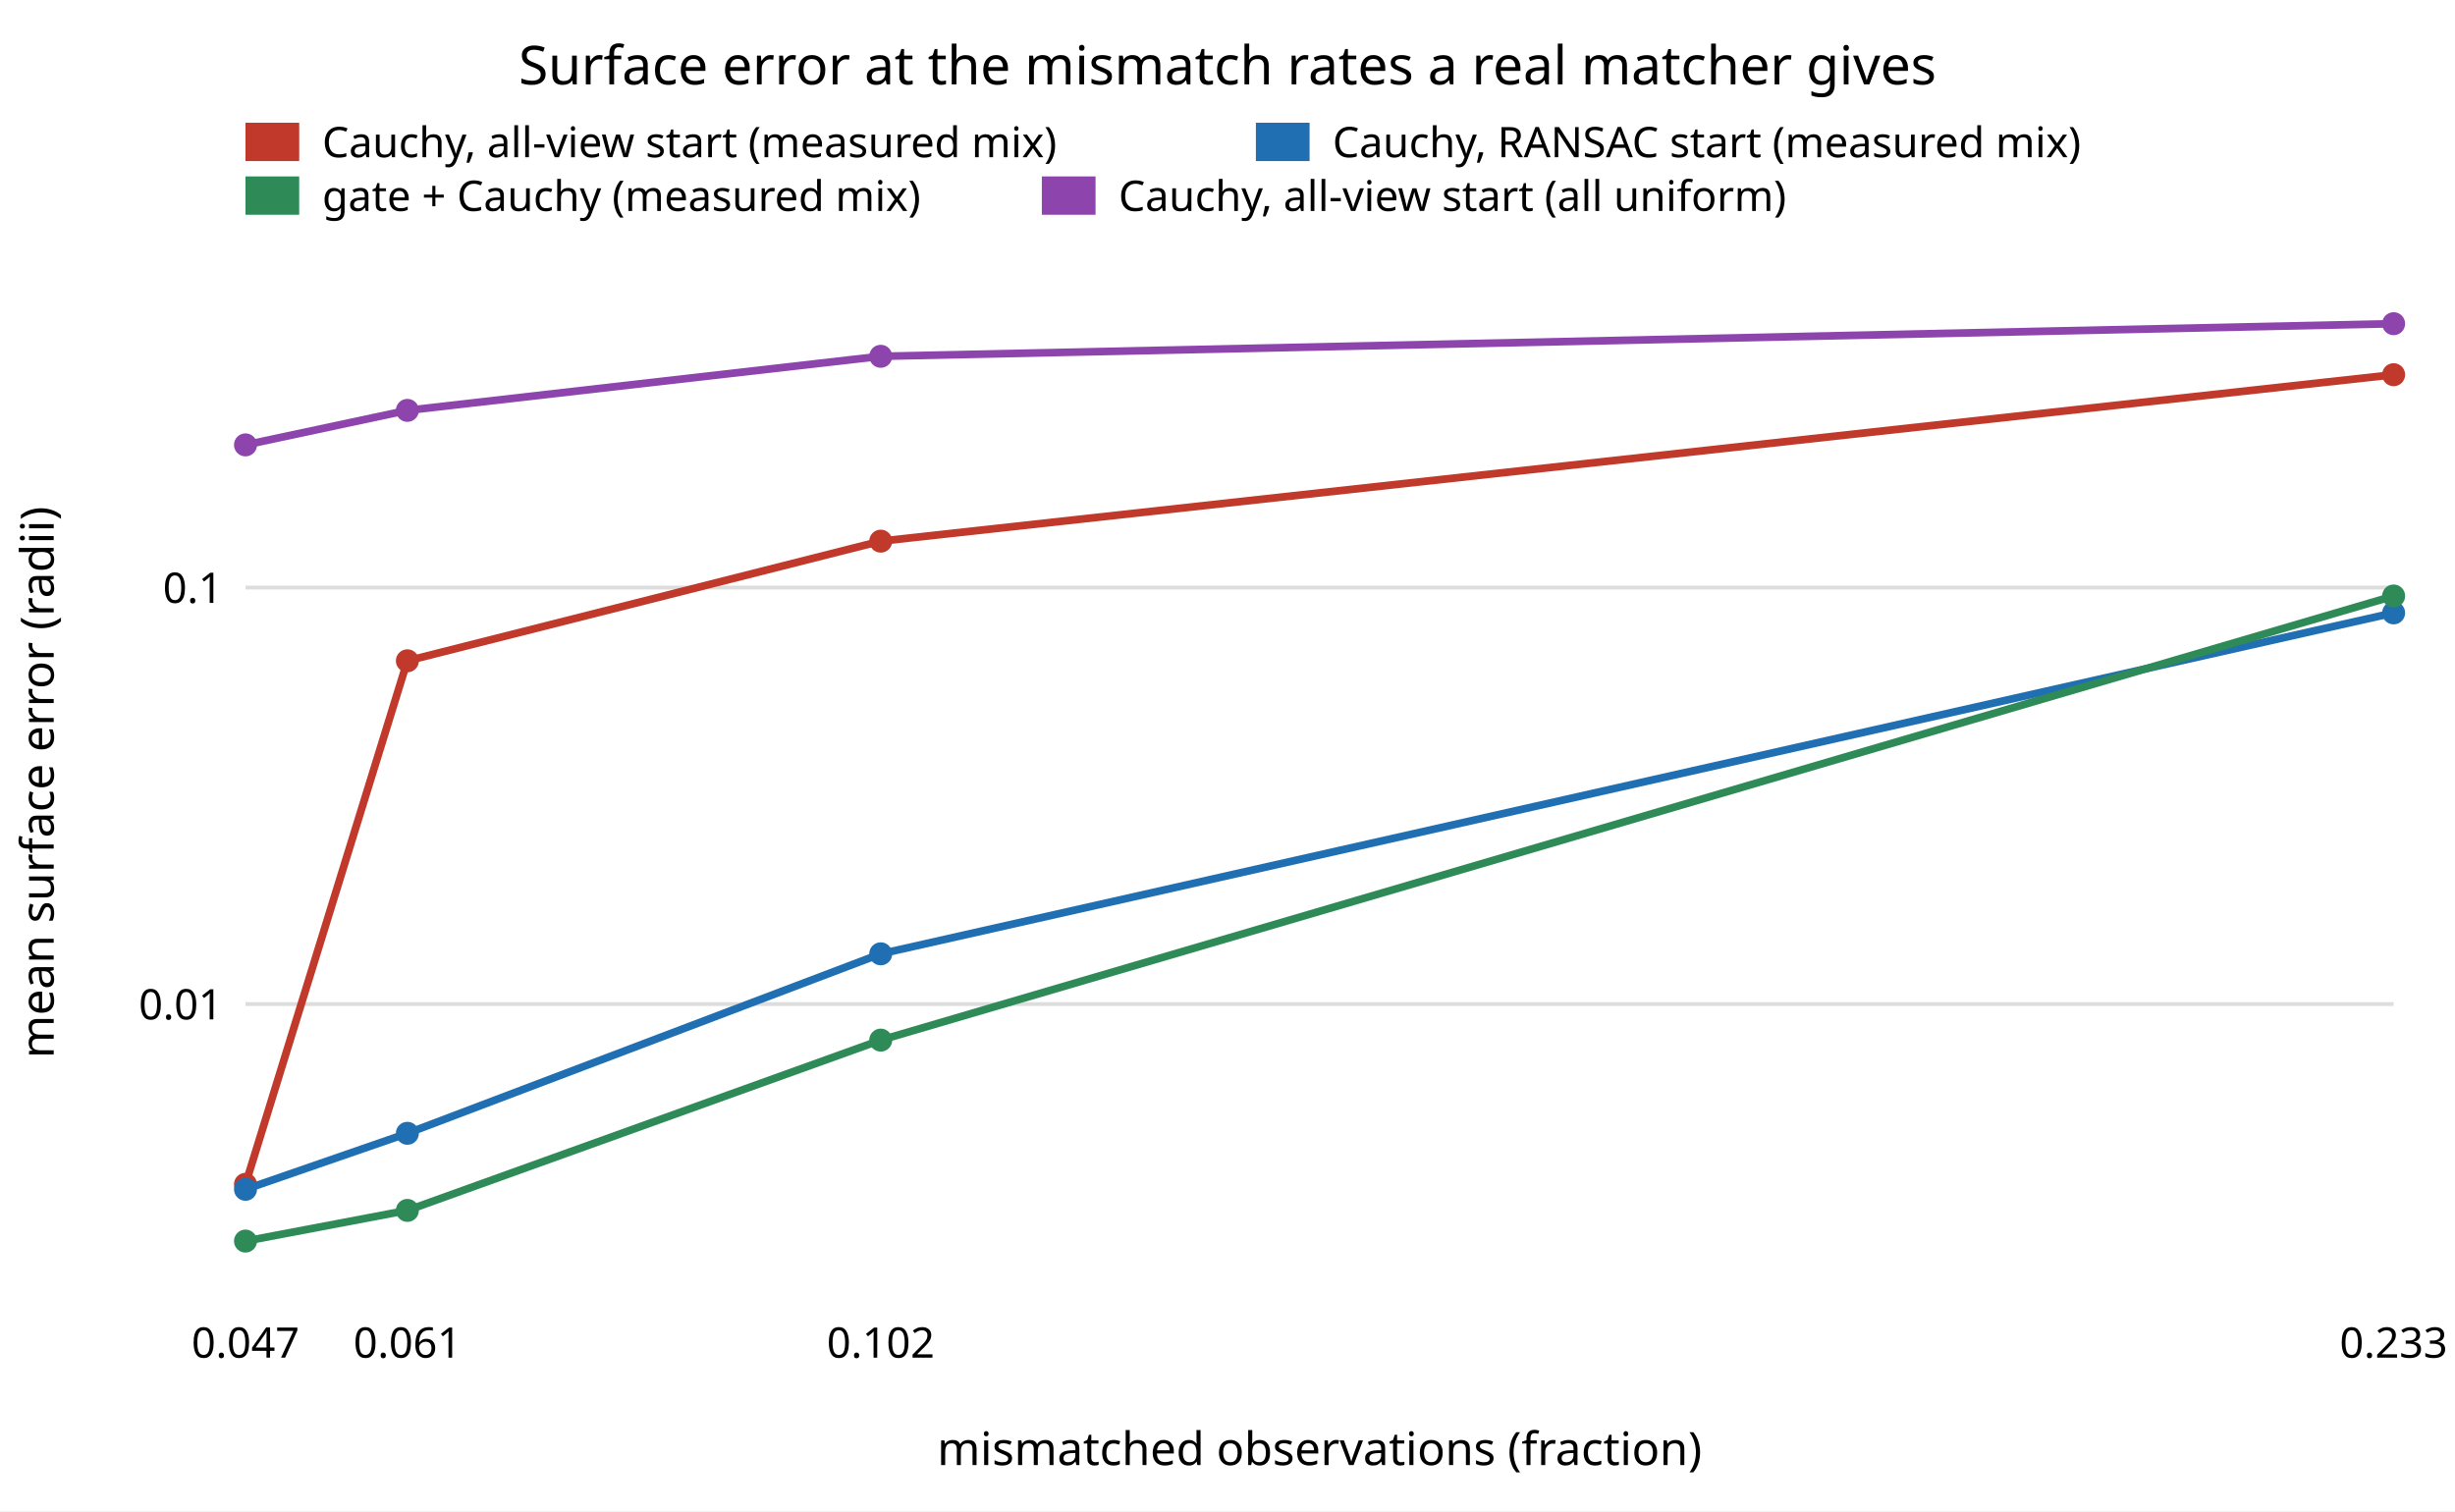
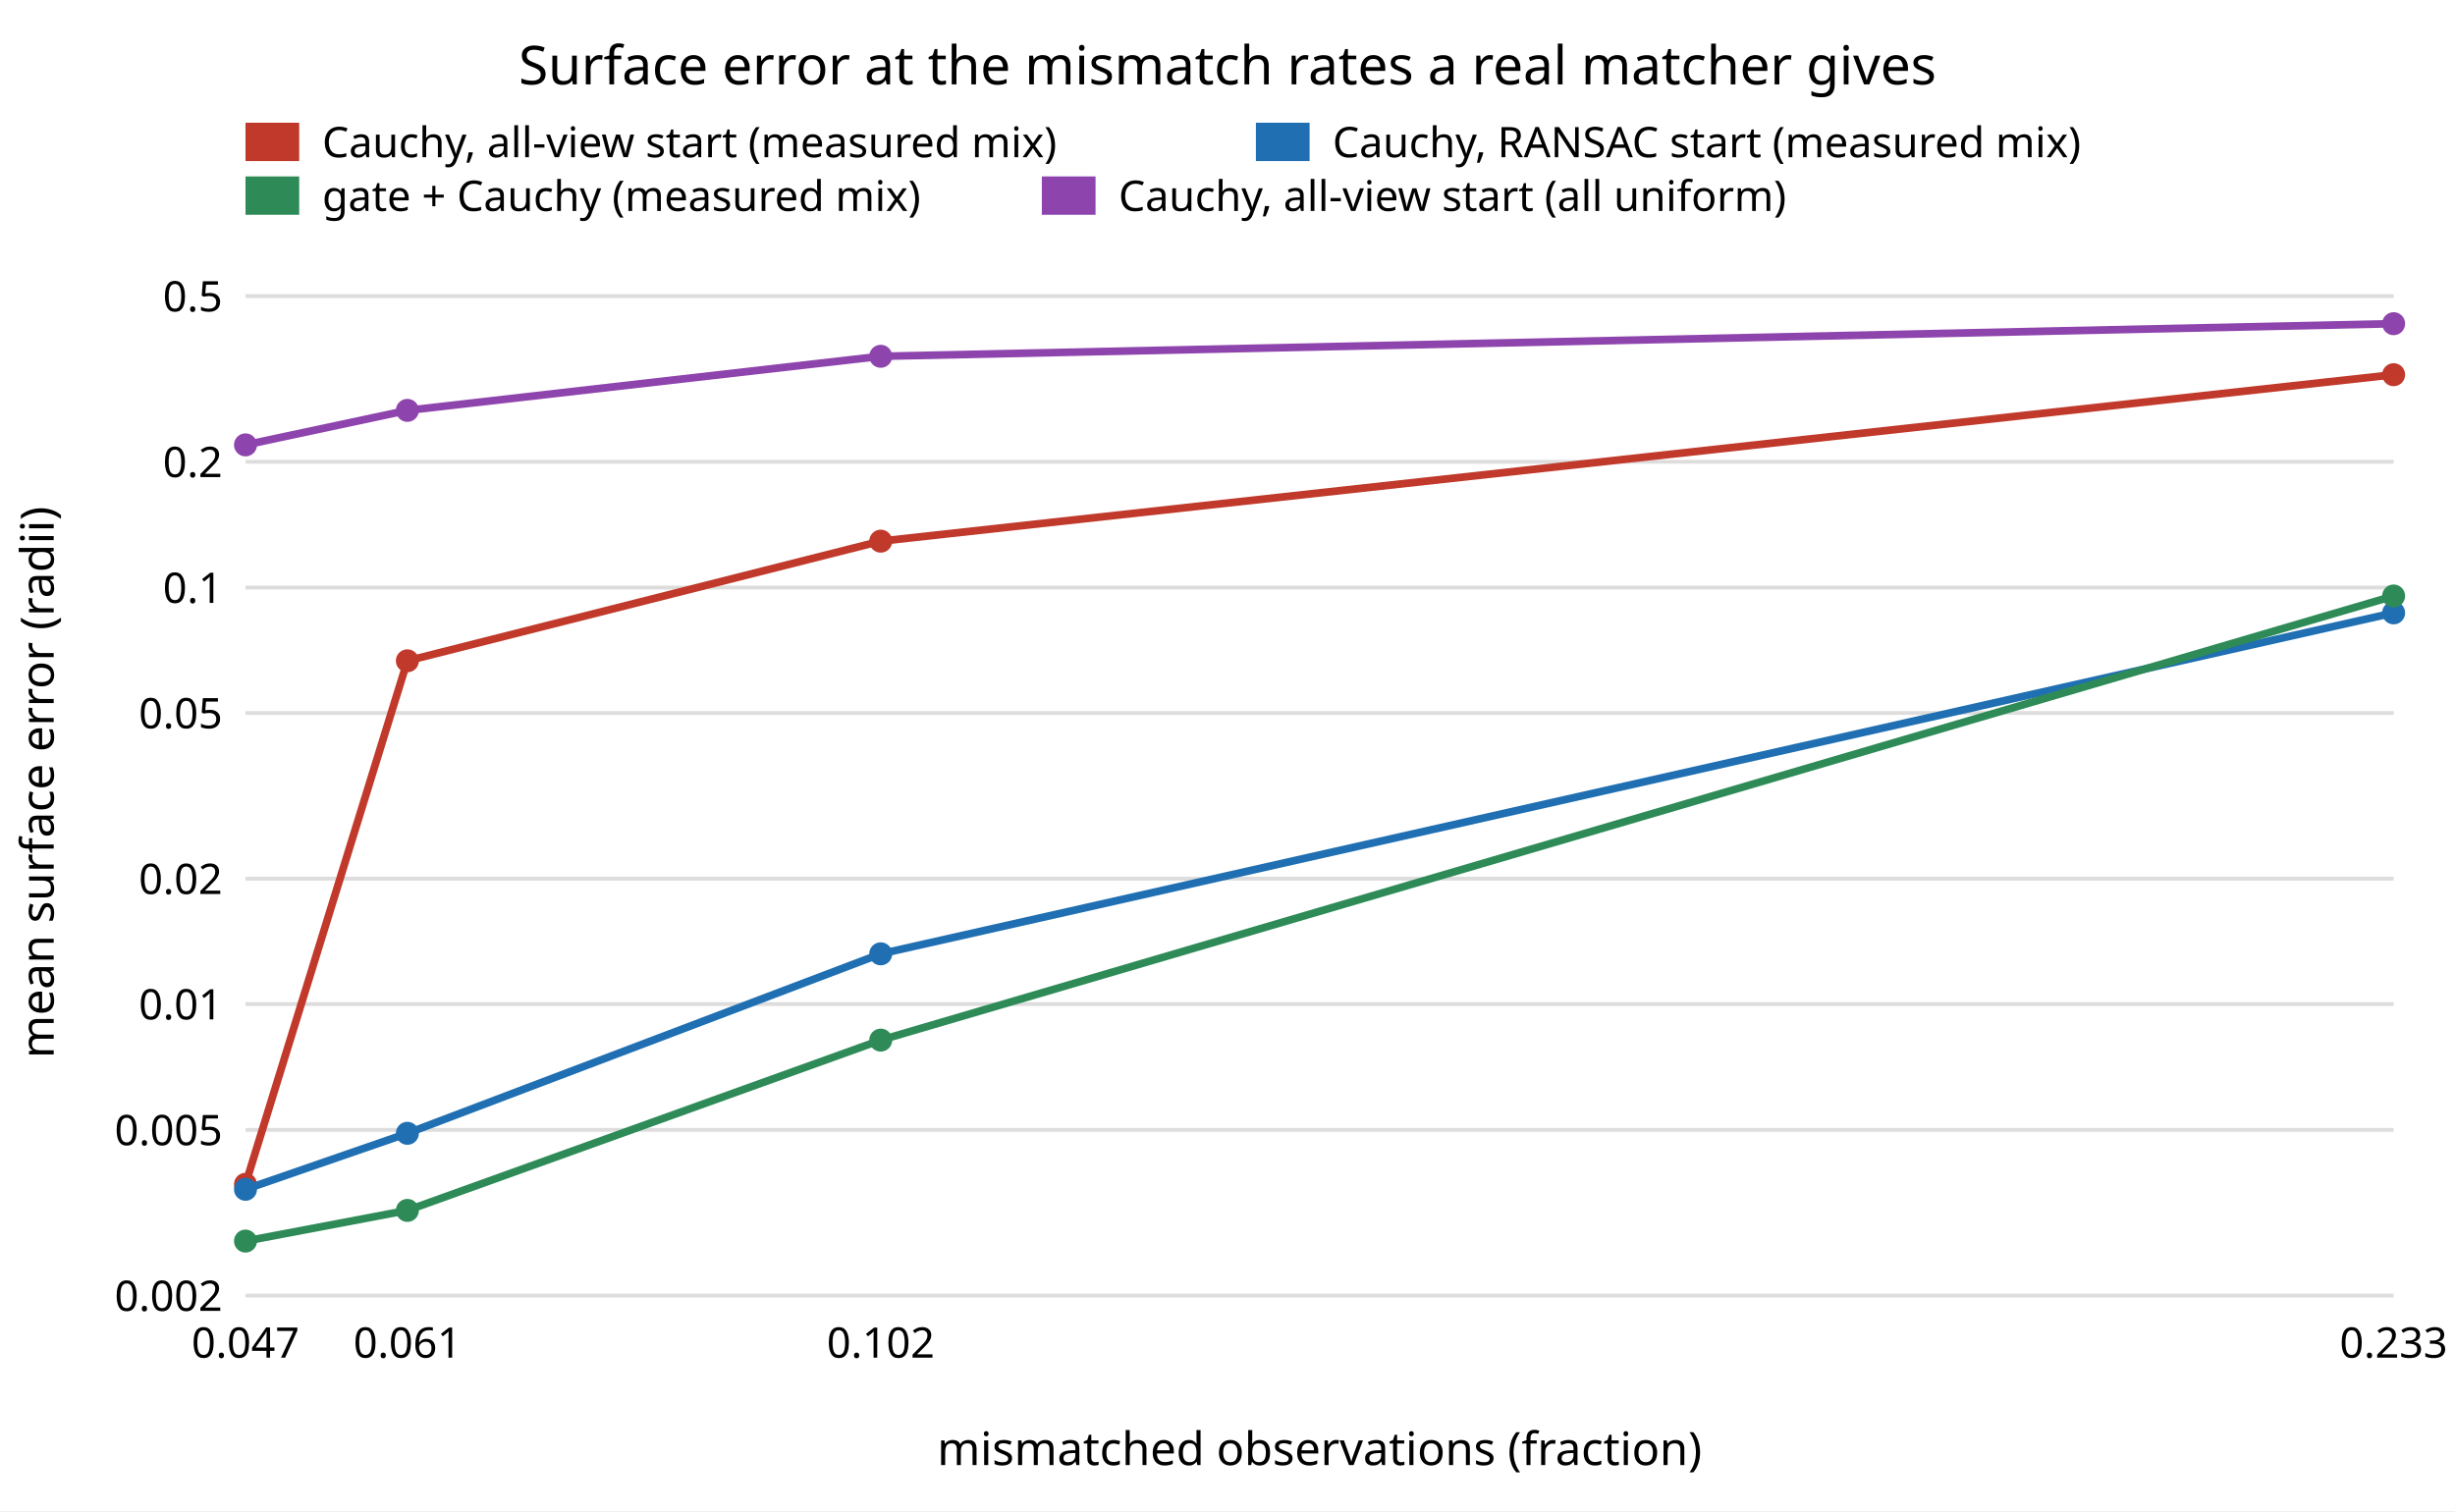
<svg xmlns="http://www.w3.org/2000/svg" viewBox="0 0 640 394" role="img" aria-label="Line plot of mean surface error against the mismatch rate for measured SIFT mixes (ratio test 0.9 to 0.6), with Cauchy adjustment from the all-view start, from a RANSAC start and after the epipolar gate, and the all-uniform-pixel assumption">
  <rect width="640" height="394" fill="#fff" />
  <text x="320.0" y="22" text-anchor="middle" font-family="sans-serif" font-size="14">Surface error at the mismatch rates a real matcher gives</text>
+   <line x1="64" x2="624" y1="337.8" y2="337.8" stroke="#ddd" />
+   <text x="58" y="341.8" text-anchor="end" font-family="sans-serif" font-size="11">0.002</text>
+   <line x1="64" x2="624" y1="294.6" y2="294.6" stroke="#ddd" />
+   <text x="58" y="298.6" text-anchor="end" font-family="sans-serif" font-size="11">0.005</text>
  <line x1="64" x2="624" y1="261.8" y2="261.8" stroke="#ddd" />
  <text x="58" y="265.8" text-anchor="end" font-family="sans-serif" font-size="11">0.01</text>
+   <line x1="64" x2="624" y1="229.1" y2="229.1" stroke="#ddd" />
+   <text x="58" y="233.1" text-anchor="end" font-family="sans-serif" font-size="11">0.02</text>
+   <line x1="64" x2="624" y1="185.9" y2="185.9" stroke="#ddd" />
+   <text x="58" y="189.9" text-anchor="end" font-family="sans-serif" font-size="11">0.05</text>
  <line x1="64" x2="624" y1="153.2" y2="153.2" stroke="#ddd" />
  <text x="58" y="157.2" text-anchor="end" font-family="sans-serif" font-size="11">0.1</text>
+   <line x1="64" x2="624" y1="120.4" y2="120.4" stroke="#ddd" />
+   <text x="58" y="124.4" text-anchor="end" font-family="sans-serif" font-size="11">0.2</text>
+   <line x1="64" x2="624" y1="77.2" y2="77.2" stroke="#ddd" />
+   <text x="58" y="81.2" text-anchor="end" font-family="sans-serif" font-size="11">0.5</text>
  <text x="64.0" y="354" text-anchor="middle" font-family="sans-serif" font-size="11">0.047</text>
  <text x="106.2" y="354" text-anchor="middle" font-family="sans-serif" font-size="11">0.061</text>
  <text x="229.6" y="354" text-anchor="middle" font-family="sans-serif" font-size="11">0.102</text>
  <text x="624.0" y="354" text-anchor="middle" font-family="sans-serif" font-size="11">0.233</text>
  <text x="344.0" y="382" text-anchor="middle" font-family="sans-serif" font-size="12">mismatched observations (fraction)</text>
  <text x="14" y="204.0" text-anchor="middle" font-family="sans-serif" font-size="12" transform="rotate(-90 14 204.0)">mean surface error (radii)</text>
  <polyline points="64.0,308.8 106.2,172.3 229.6,141.1 624.0,97.7" fill="none" stroke="#c0392b" stroke-width="2" />
  <circle cx="64.0" cy="308.8" r="3" fill="#c0392b" />
  <circle cx="106.2" cy="172.3" r="3" fill="#c0392b" />
  <circle cx="229.6" cy="141.1" r="3" fill="#c0392b" />
  <circle cx="624.0" cy="97.7" r="3" fill="#c0392b" />
  <rect x="64" y="32" width="14" height="10" fill="#c0392b" />
  <text x="84" y="41" font-family="sans-serif" font-size="11">Cauchy, all-view start (measured mix)</text>
  <polyline points="64.0,310.1 106.2,295.5 229.6,248.7 624.0,159.8" fill="none" stroke="#1f6fb2" stroke-width="2" />
  <circle cx="64.0" cy="310.1" r="3" fill="#1f6fb2" />
  <circle cx="106.2" cy="295.5" r="3" fill="#1f6fb2" />
  <circle cx="229.6" cy="248.7" r="3" fill="#1f6fb2" />
  <circle cx="624.0" cy="159.8" r="3" fill="#1f6fb2" />
  <rect x="327.4" y="32" width="14" height="10" fill="#1f6fb2" />
  <text x="347.4" y="41" font-family="sans-serif" font-size="11">Cauchy, RANSAC start (measured mix)</text>
  <polyline points="64.0,323.6 106.2,315.6 229.6,271.2 624.0,155.4" fill="none" stroke="#2e8b57" stroke-width="2" />
  <circle cx="64.0" cy="323.6" r="3" fill="#2e8b57" />
  <circle cx="106.2" cy="315.6" r="3" fill="#2e8b57" />
  <circle cx="229.6" cy="271.2" r="3" fill="#2e8b57" />
  <circle cx="624.0" cy="155.4" r="3" fill="#2e8b57" />
  <rect x="64" y="46" width="14" height="10" fill="#2e8b57" />
  <text x="84" y="55" font-family="sans-serif" font-size="11">gate + Cauchy (measured mix)</text>
  <polyline points="64.0,116.0 106.2,107.0 229.6,92.9 624.0,84.4" fill="none" stroke="#8e44ad" stroke-width="2" />
  <circle cx="64.0" cy="116.0" r="3" fill="#8e44ad" />
  <circle cx="106.2" cy="107.0" r="3" fill="#8e44ad" />
  <circle cx="229.6" cy="92.9" r="3" fill="#8e44ad" />
  <circle cx="624.0" cy="84.4" r="3" fill="#8e44ad" />
  <rect x="271.6" y="46" width="14" height="10" fill="#8e44ad" />
  <text x="291.6" y="55" font-family="sans-serif" font-size="11">Cauchy, all-view start (all uniform)</text>
</svg>
